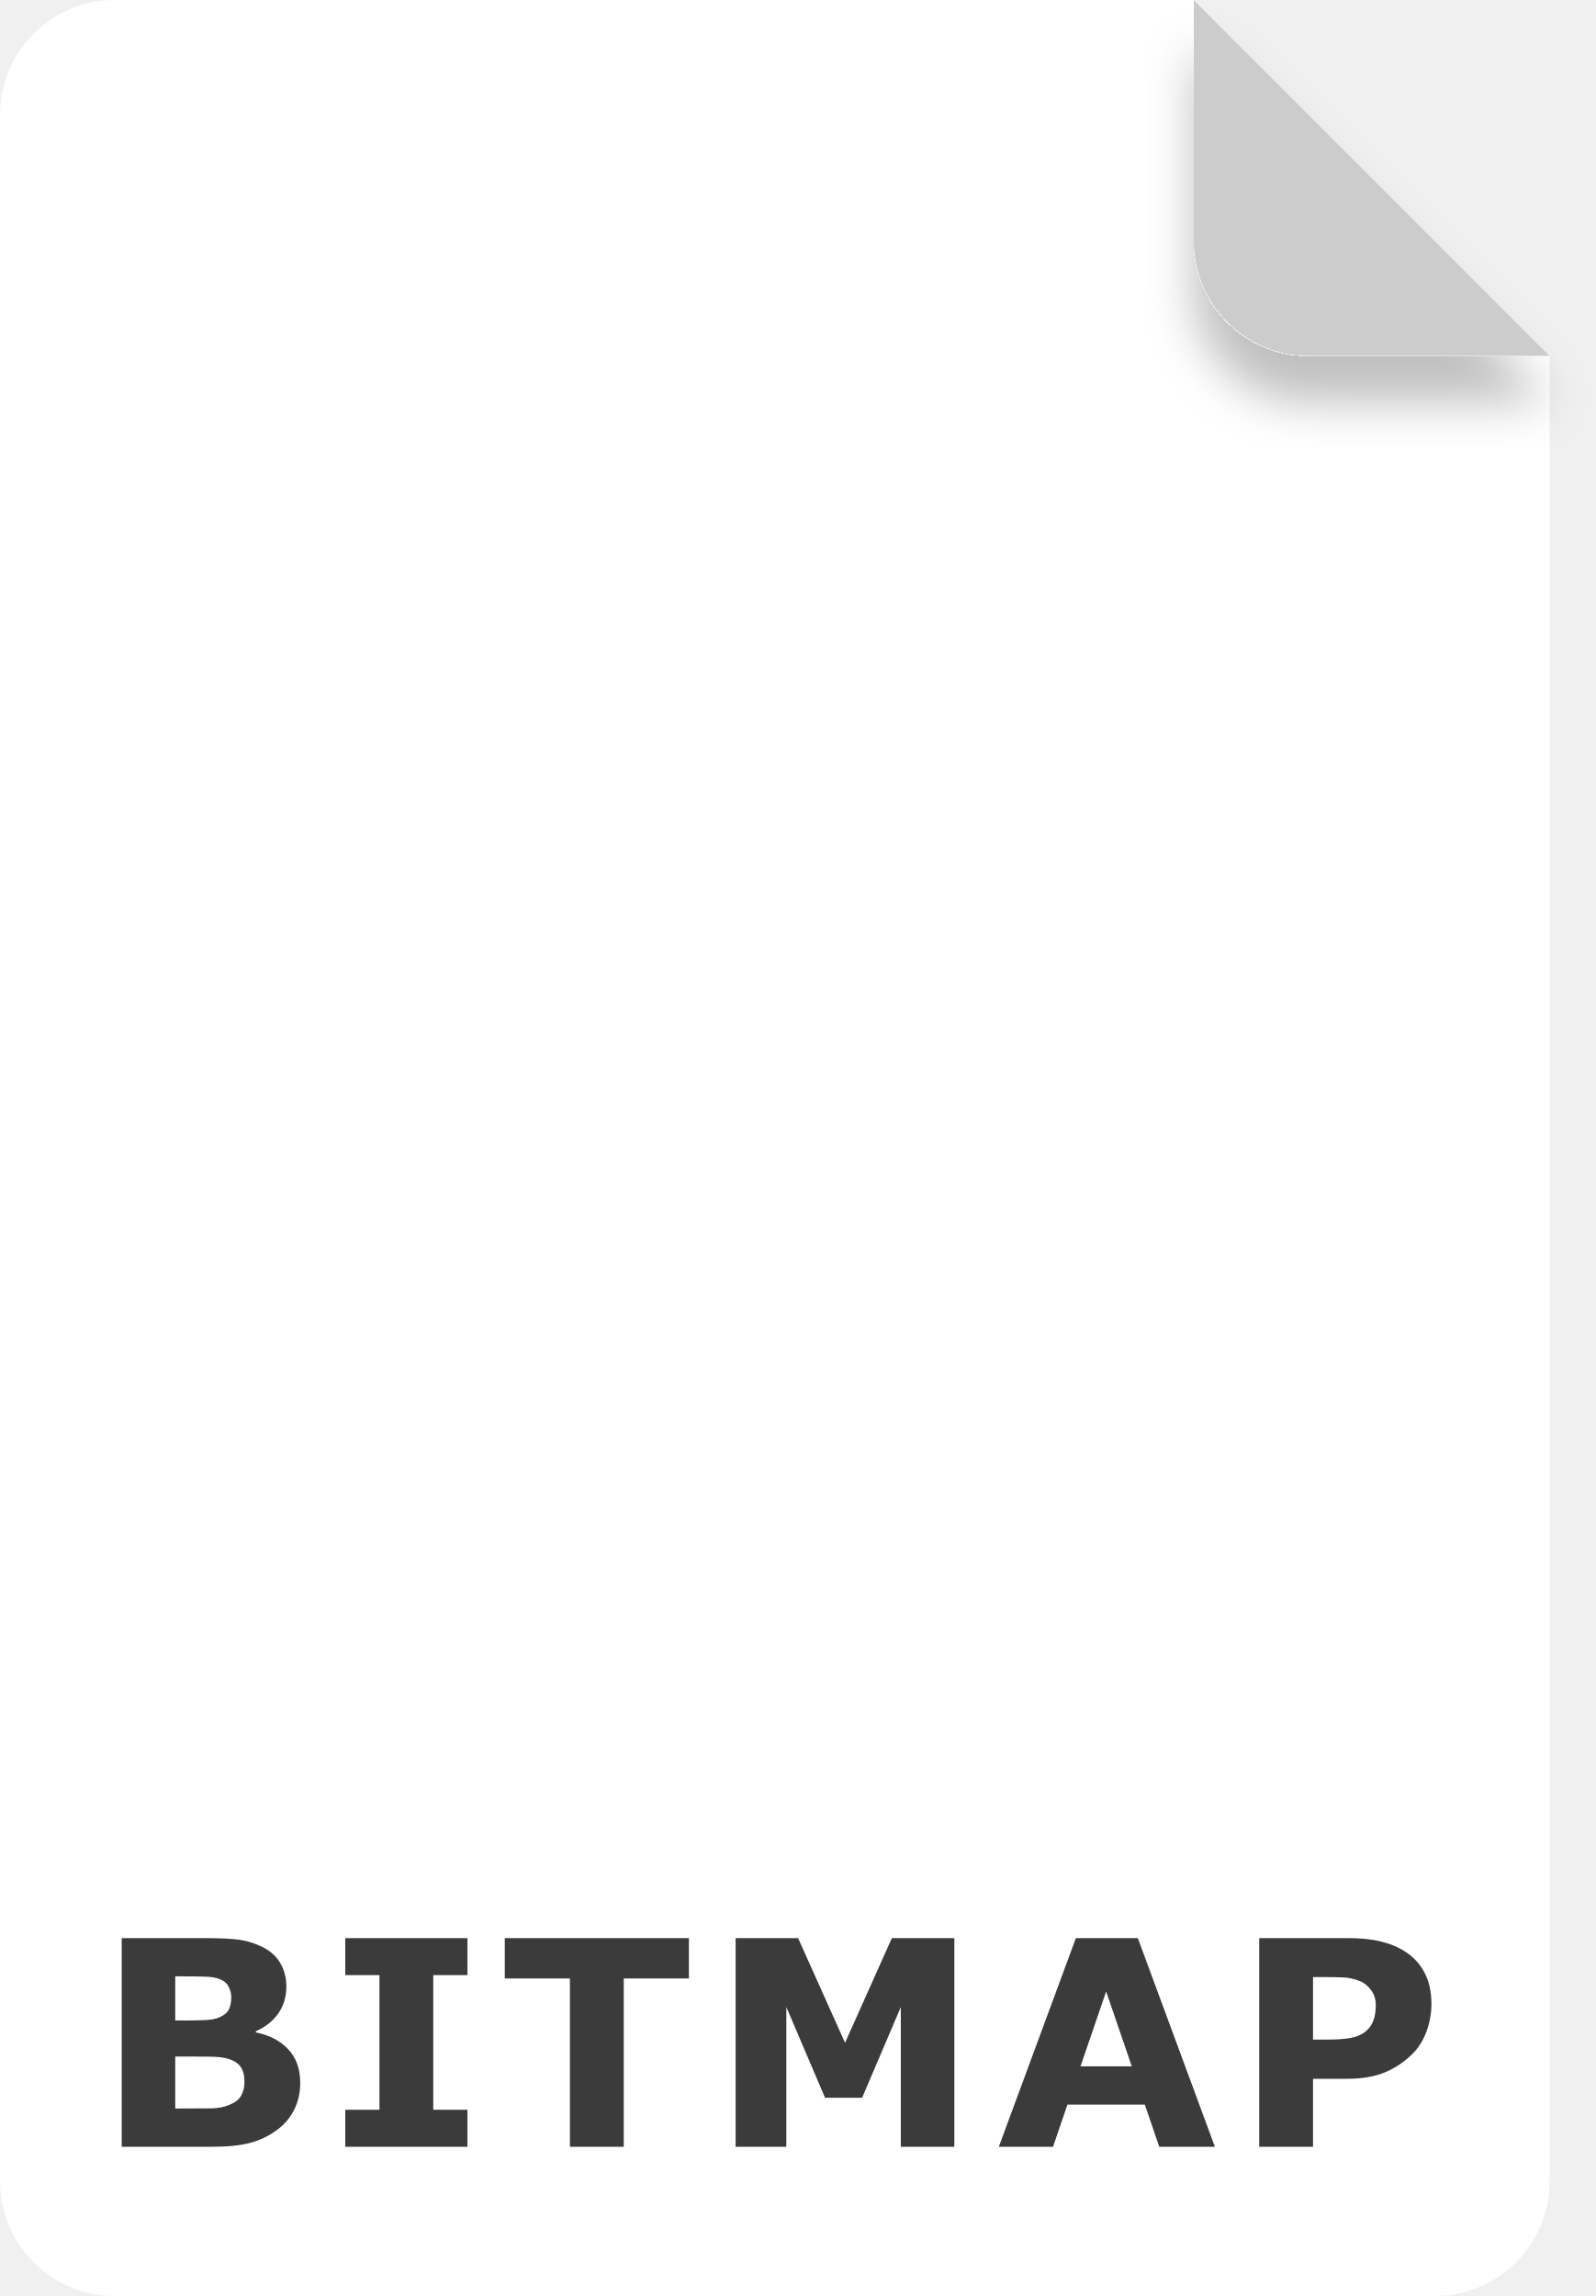
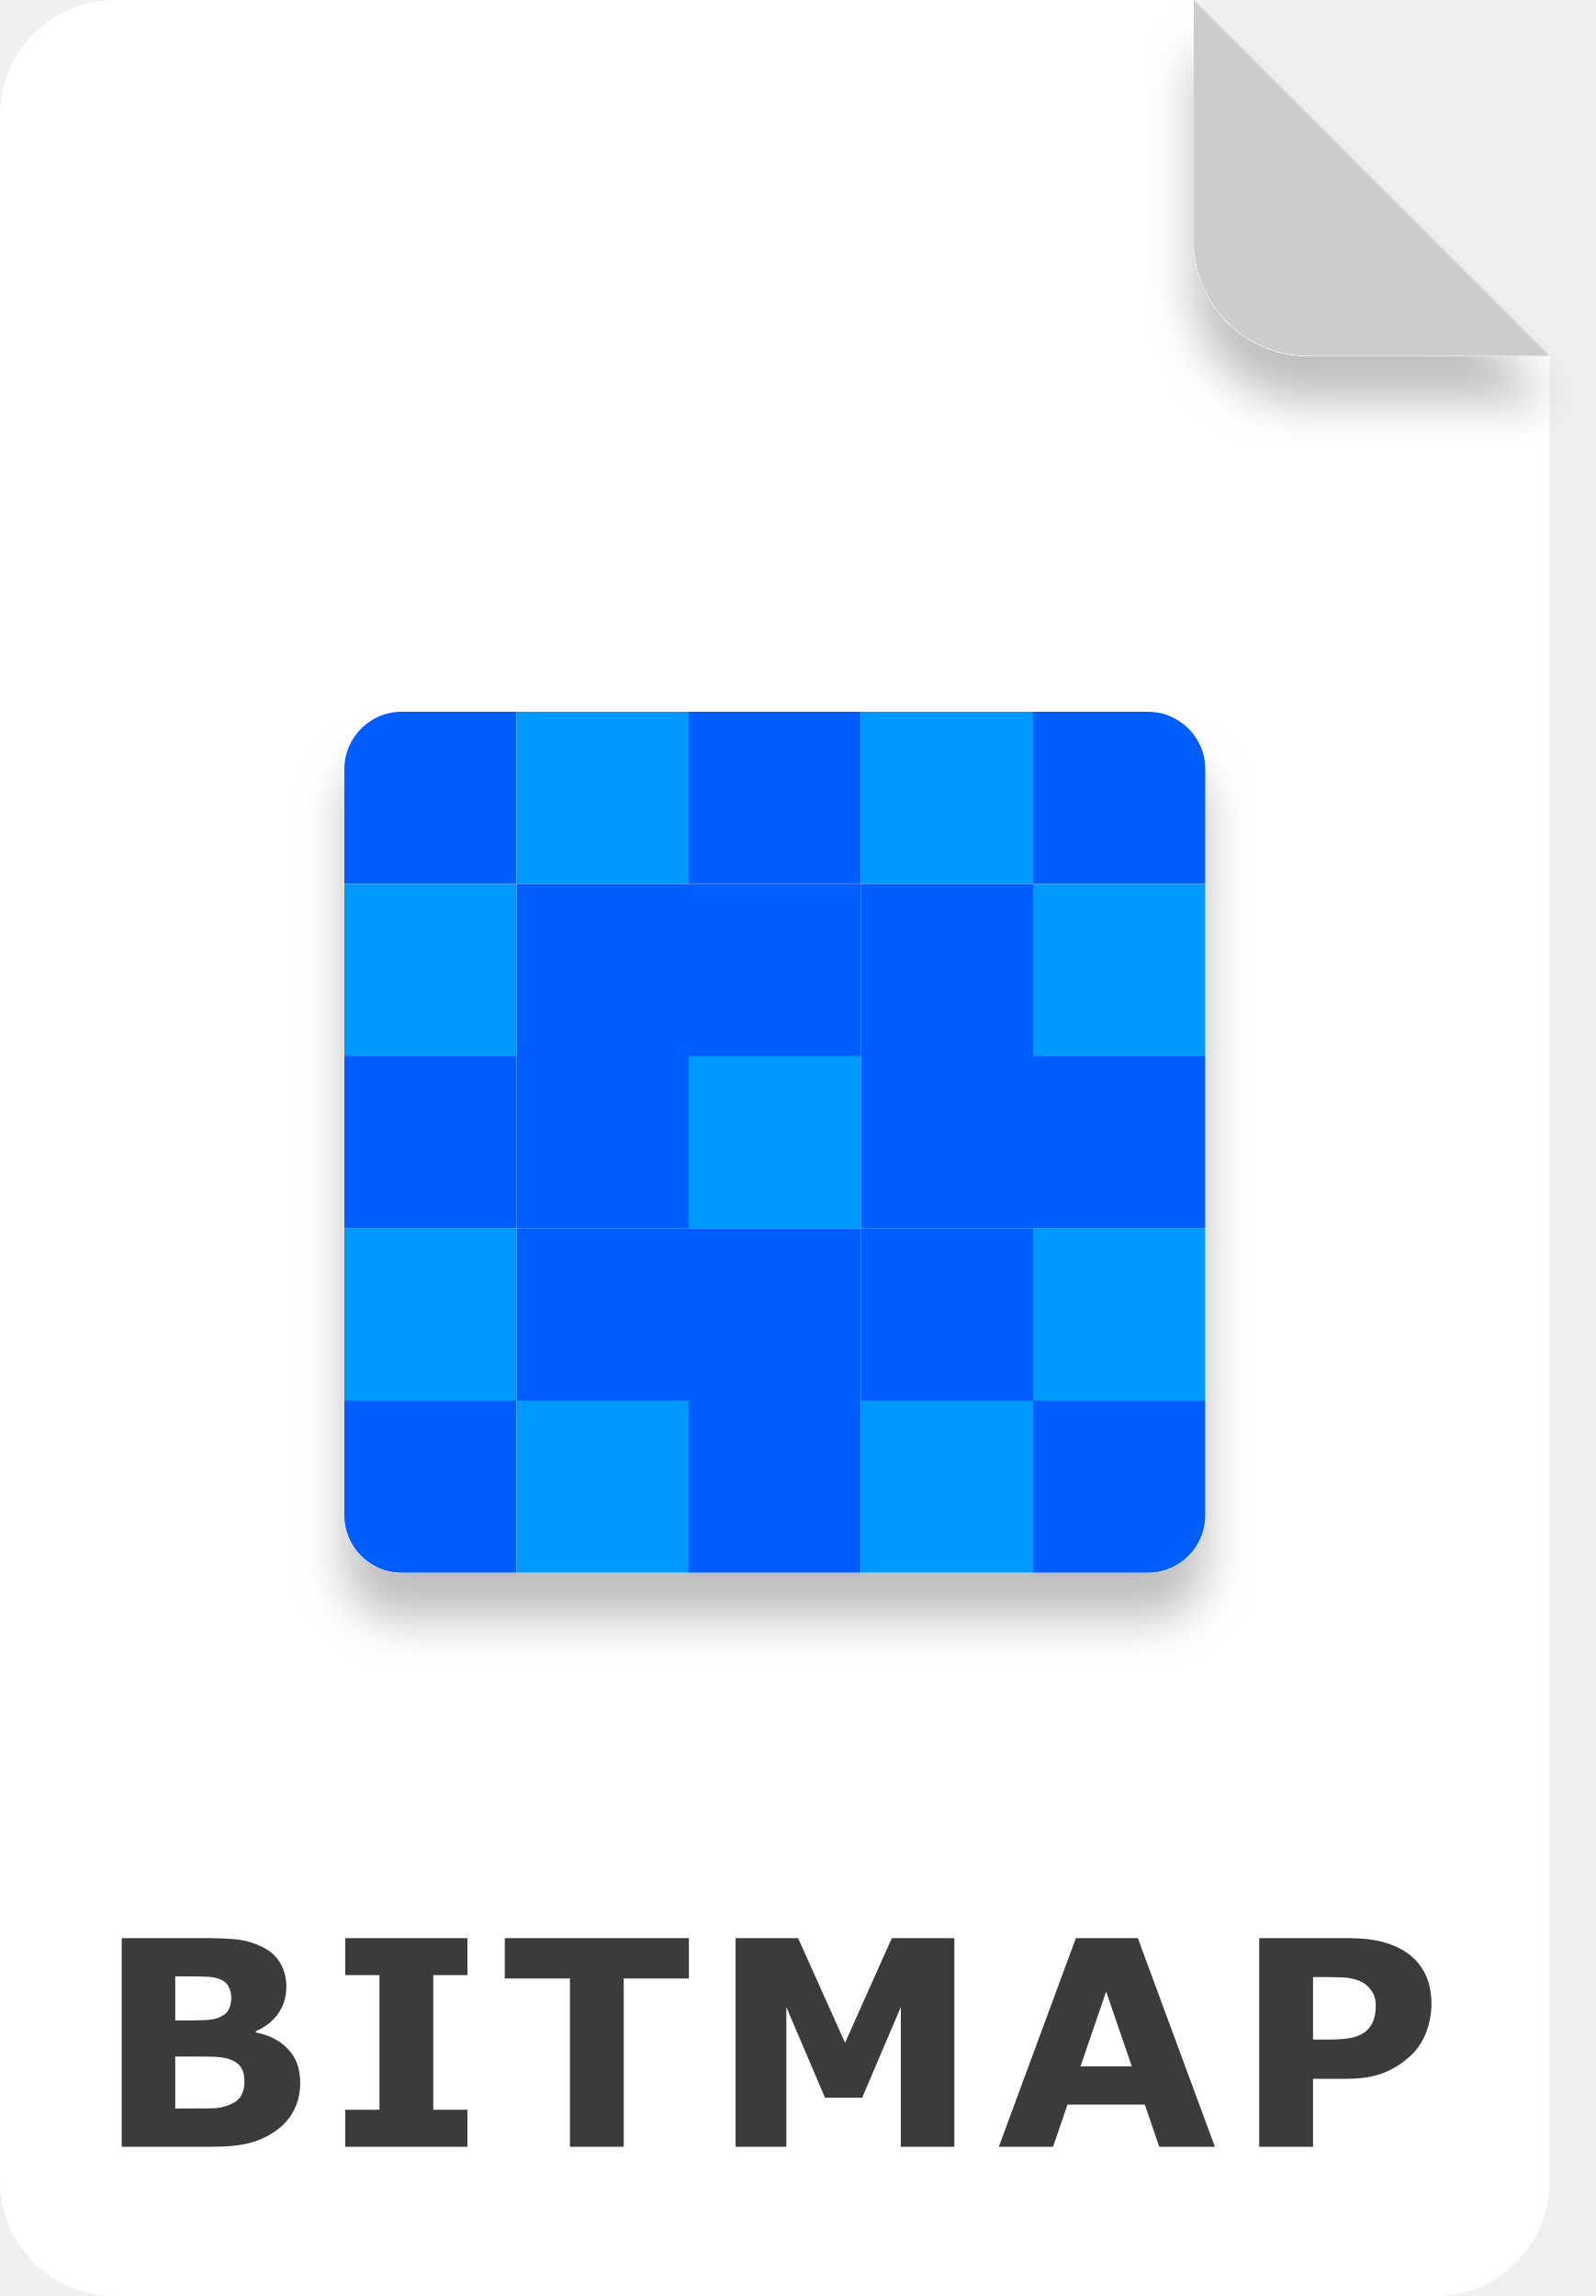
<svg xmlns="http://www.w3.org/2000/svg" width="139" height="200" viewBox="0 0 139 200" fill="none">
  <path d="M0 10C0 4.477 4.477 0 10 0H67.5H104L135 31V190C135 195.523 130.523 200 125 200H10C4.477 200 0 195.523 0 190V10Z" fill="white" />
  <g filter="url(#filter0_d_16_375)">
    <path d="M104 0L135 31H114C108.477 31 104 26.523 104 21V0Z" fill="#CCCCCC" />
  </g>
  <path d="M26.155 181.434C26.155 182.312 25.976 183.098 25.618 183.79C25.268 184.481 24.784 185.055 24.166 185.511C23.449 186.048 22.66 186.43 21.797 186.658C20.943 186.886 19.856 187 18.538 187H10.604V168.824H17.659C19.124 168.824 20.194 168.873 20.87 168.97C21.553 169.068 22.229 169.284 22.896 169.617C23.588 169.967 24.1 170.439 24.434 171.033C24.776 171.619 24.947 172.291 24.947 173.047C24.947 173.926 24.715 174.703 24.251 175.379C23.787 176.046 23.132 176.567 22.286 176.941V177.039C23.474 177.275 24.414 177.763 25.105 178.504C25.805 179.244 26.155 180.221 26.155 181.434ZM20.149 173.963C20.149 173.662 20.072 173.361 19.918 173.06C19.771 172.758 19.506 172.535 19.124 172.388C18.782 172.258 18.355 172.189 17.842 172.181C17.338 172.164 16.626 172.156 15.706 172.156H15.267V176.001H15.999C16.74 176.001 17.37 175.989 17.891 175.965C18.412 175.94 18.823 175.859 19.124 175.721C19.547 175.534 19.824 175.293 19.954 175C20.084 174.699 20.149 174.354 20.149 173.963ZM21.297 181.36C21.297 180.783 21.183 180.339 20.955 180.03C20.735 179.712 20.357 179.476 19.82 179.322C19.454 179.216 18.949 179.159 18.306 179.151C17.663 179.143 16.992 179.139 16.292 179.139H15.267V183.667H15.608C16.927 183.667 17.871 183.663 18.44 183.655C19.01 183.647 19.535 183.541 20.015 183.338C20.503 183.134 20.837 182.866 21.016 182.532C21.203 182.19 21.297 181.8 21.297 181.36ZM40.723 187H30.079V183.777H33.057V172.046H30.079V168.824H40.723V172.046H37.745V183.777H40.723V187ZM60.015 172.339H54.339V187H49.651V172.339H43.975V168.824H60.015V172.339ZM83.14 187H78.477V174.83L75.108 182.728H71.873L68.504 174.83V187H64.085V168.824H69.529L73.619 177.942L77.696 168.824H83.14V187ZM105.838 187H100.992L99.734 183.326H92.996L91.739 187H87.015L93.728 168.824H99.124L105.838 187ZM98.599 179.993L96.365 173.475L94.131 179.993H98.599ZM124.703 174.561C124.703 175.375 124.56 176.172 124.275 176.954C123.991 177.727 123.584 178.378 123.055 178.907C122.33 179.623 121.521 180.164 120.625 180.53C119.738 180.896 118.632 181.08 117.305 181.08H114.388V187H109.7V168.824H117.415C118.571 168.824 119.543 168.925 120.333 169.129C121.13 169.324 121.834 169.621 122.444 170.02C123.177 170.5 123.734 171.115 124.117 171.863C124.507 172.612 124.703 173.511 124.703 174.561ZM119.856 174.671C119.856 174.158 119.718 173.719 119.441 173.353C119.165 172.978 118.843 172.718 118.477 172.571C117.989 172.376 117.513 172.27 117.049 172.254C116.585 172.229 115.966 172.217 115.193 172.217H114.388V177.662H115.73C116.528 177.662 117.183 177.613 117.696 177.515C118.217 177.417 118.652 177.222 119.002 176.929C119.303 176.669 119.519 176.36 119.649 176.001C119.787 175.635 119.856 175.192 119.856 174.671Z" fill="#3B3B3B" />
+   <g filter="url(#filter1_d_16_375)">
+     <g clip-path="url(#clip0_16_375)">
+       <rect x="30" y="62" width="15" height="15" fill="#005EFF" />
+       <rect x="45" y="62" width="15" height="15" fill="#0099FF" />
+       <rect x="30" y="77" width="15" height="15" fill="#0099FF" />
+       <rect x="45" y="77" width="15" height="15" fill="#005EFF" />
+       <rect x="60" y="62" width="15" height="15" fill="#005EFF" />
+       <rect x="75" y="62" width="15" height="15" fill="#0099FF" />
+       <rect x="60" y="77" width="15" height="15" fill="#005EFF" />
+       <rect x="75" y="77" width="15" height="15" fill="#005EFF" />
+       <rect x="30" y="92" width="15" height="15" fill="#005EFF" />
+       <rect x="45" y="92" width="15" height="15" fill="#005EFF" />
+       <rect x="30" y="107" width="15" height="15" fill="#0099FF" />
+       <rect x="45" y="107" width="15" height="15" fill="#005EFF" />
+       <rect x="60" y="92" width="15" height="15" fill="#0099FF" />
+       <rect x="75" y="92" width="15" height="15" fill="#005EFF" />
+       <rect x="60" y="107" width="15" height="15" fill="#005EFF" />
+       <rect x="75" y="107" width="15" height="15" fill="#005EFF" />
+       <rect x="90" y="62" width="15" height="15" fill="#005EFF" />
+       <rect x="90" y="77" width="15" height="15" fill="#0099FF" />
+       <rect x="90" y="92" width="15" height="15" fill="#005EFF" />
+       <rect x="90" y="107" width="15" height="15" fill="#0099FF" />
+       <rect x="30" y="122" width="15" height="15" fill="#005EFF" />
+       <rect x="45" y="122" width="15" height="15" fill="#0099FF" />
+       <rect x="60" y="122" width="15" height="15" fill="#005EFF" />
+       <rect x="75" y="122" width="15" height="15" fill="#0099FF" />
+       <rect x="90" y="122" width="15" height="15" fill="#005EFF" />
+     </g>
+   </g>
  <defs>
    <filter id="filter0_d_16_375" x="100" y="0" width="39" height="39" filterUnits="userSpaceOnUse" color-interpolation-filters="sRGB">
      <feFlood flood-opacity="0" result="BackgroundImageFix" />
      <feColorMatrix in="SourceAlpha" type="matrix" values="0 0 0 0 0 0 0 0 0 0 0 0 0 0 0 0 0 0 127 0" result="hardAlpha" />
      <feOffset dy="4" />
      <feGaussianBlur stdDeviation="2" />
      <feComposite in2="hardAlpha" operator="out" />
      <feColorMatrix type="matrix" values="0 0 0 0 0 0 0 0 0 0 0 0 0 0 0 0 0 0 0.25 0" />
      <feBlend mode="normal" in2="BackgroundImageFix" result="effect1_dropShadow_16_375" />
      <feBlend mode="normal" in="SourceGraphic" in2="effect1_dropShadow_16_375" result="shape" />
    </filter>
+     <filter id="filter1_d_16_375" x="26" y="62" width="83" height="83" filterUnits="userSpaceOnUse" color-interpolation-filters="sRGB">
+       <feFlood flood-opacity="0" result="BackgroundImageFix" />
+       <feColorMatrix in="SourceAlpha" type="matrix" values="0 0 0 0 0 0 0 0 0 0 0 0 0 0 0 0 0 0 127 0" result="hardAlpha" />
+       <feOffset dy="4" />
+       <feGaussianBlur stdDeviation="2" />
+       <feComposite in2="hardAlpha" operator="out" />
+       <feColorMatrix type="matrix" values="0 0 0 0 0 0 0 0 0 0 0 0 0 0 0 0 0 0 0.25 0" />
+       <feBlend mode="normal" in2="BackgroundImageFix" result="effect1_dropShadow_16_375" />
+       <feBlend mode="normal" in="SourceGraphic" in2="effect1_dropShadow_16_375" result="shape" />
+     </filter>
+     <clipPath id="clip0_16_375">
+       <rect x="30" y="62" width="75" height="75" rx="5" fill="white" />
+     </clipPath>
  </defs>
</svg>
